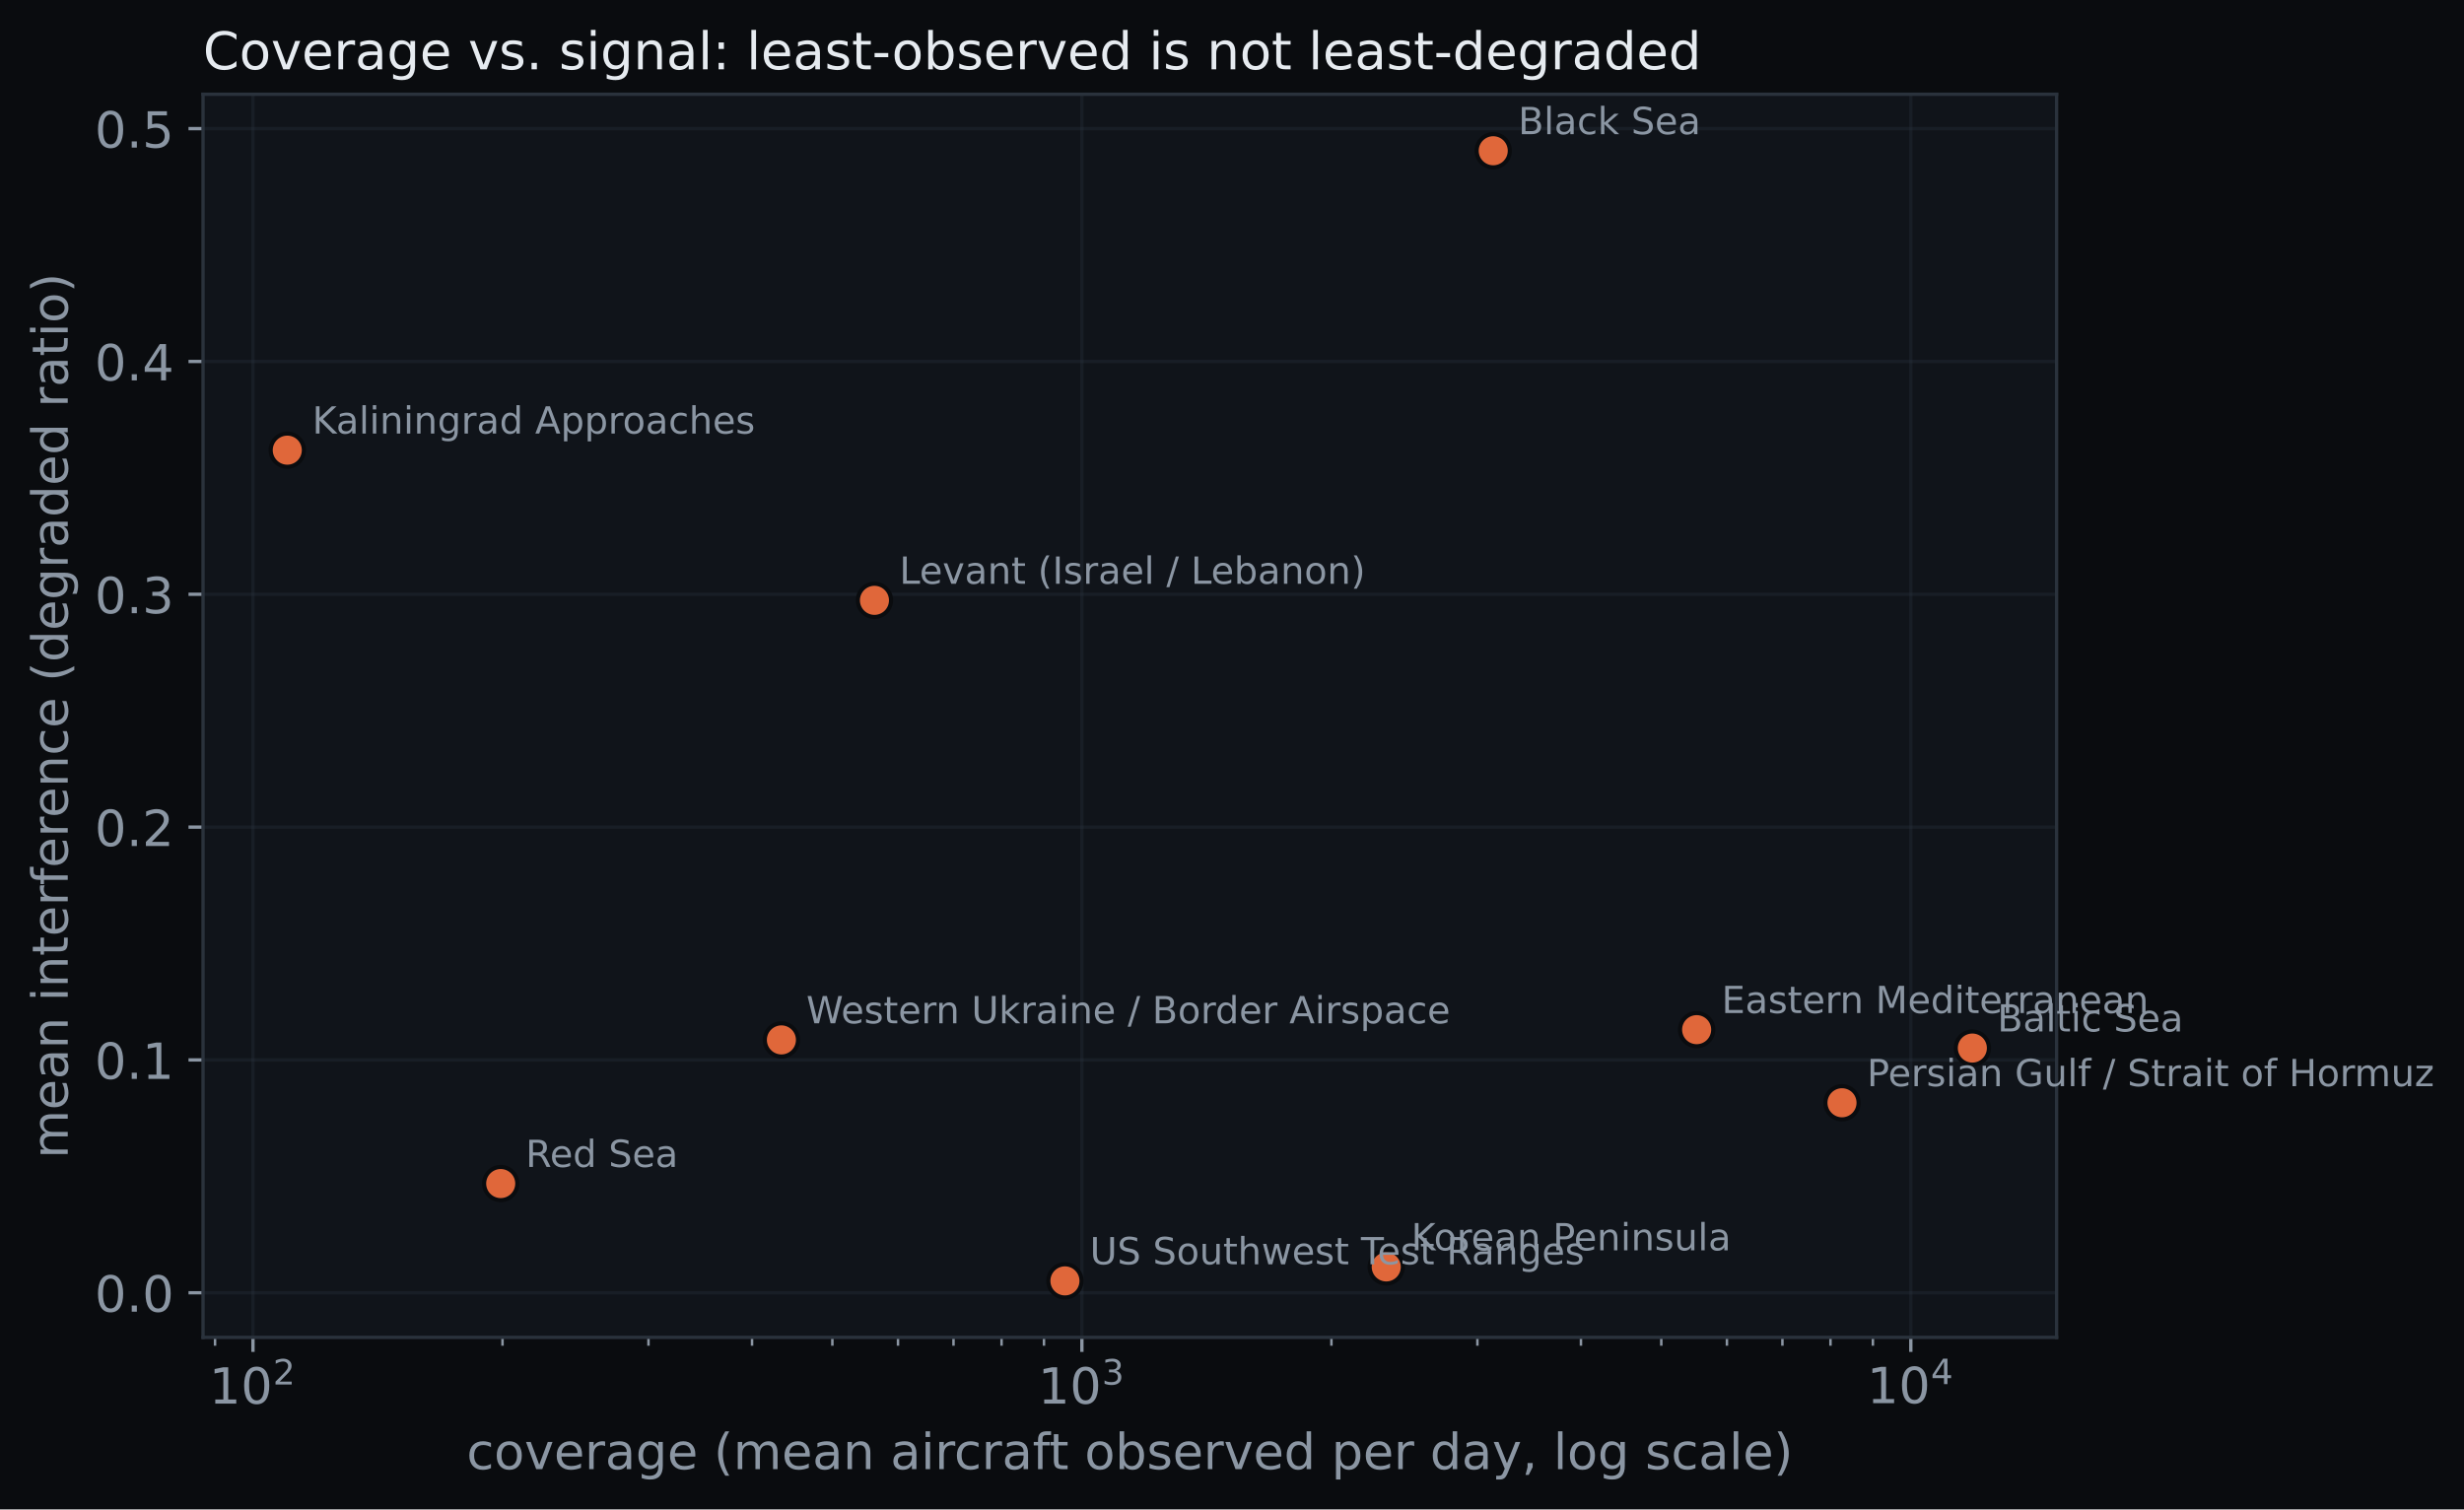
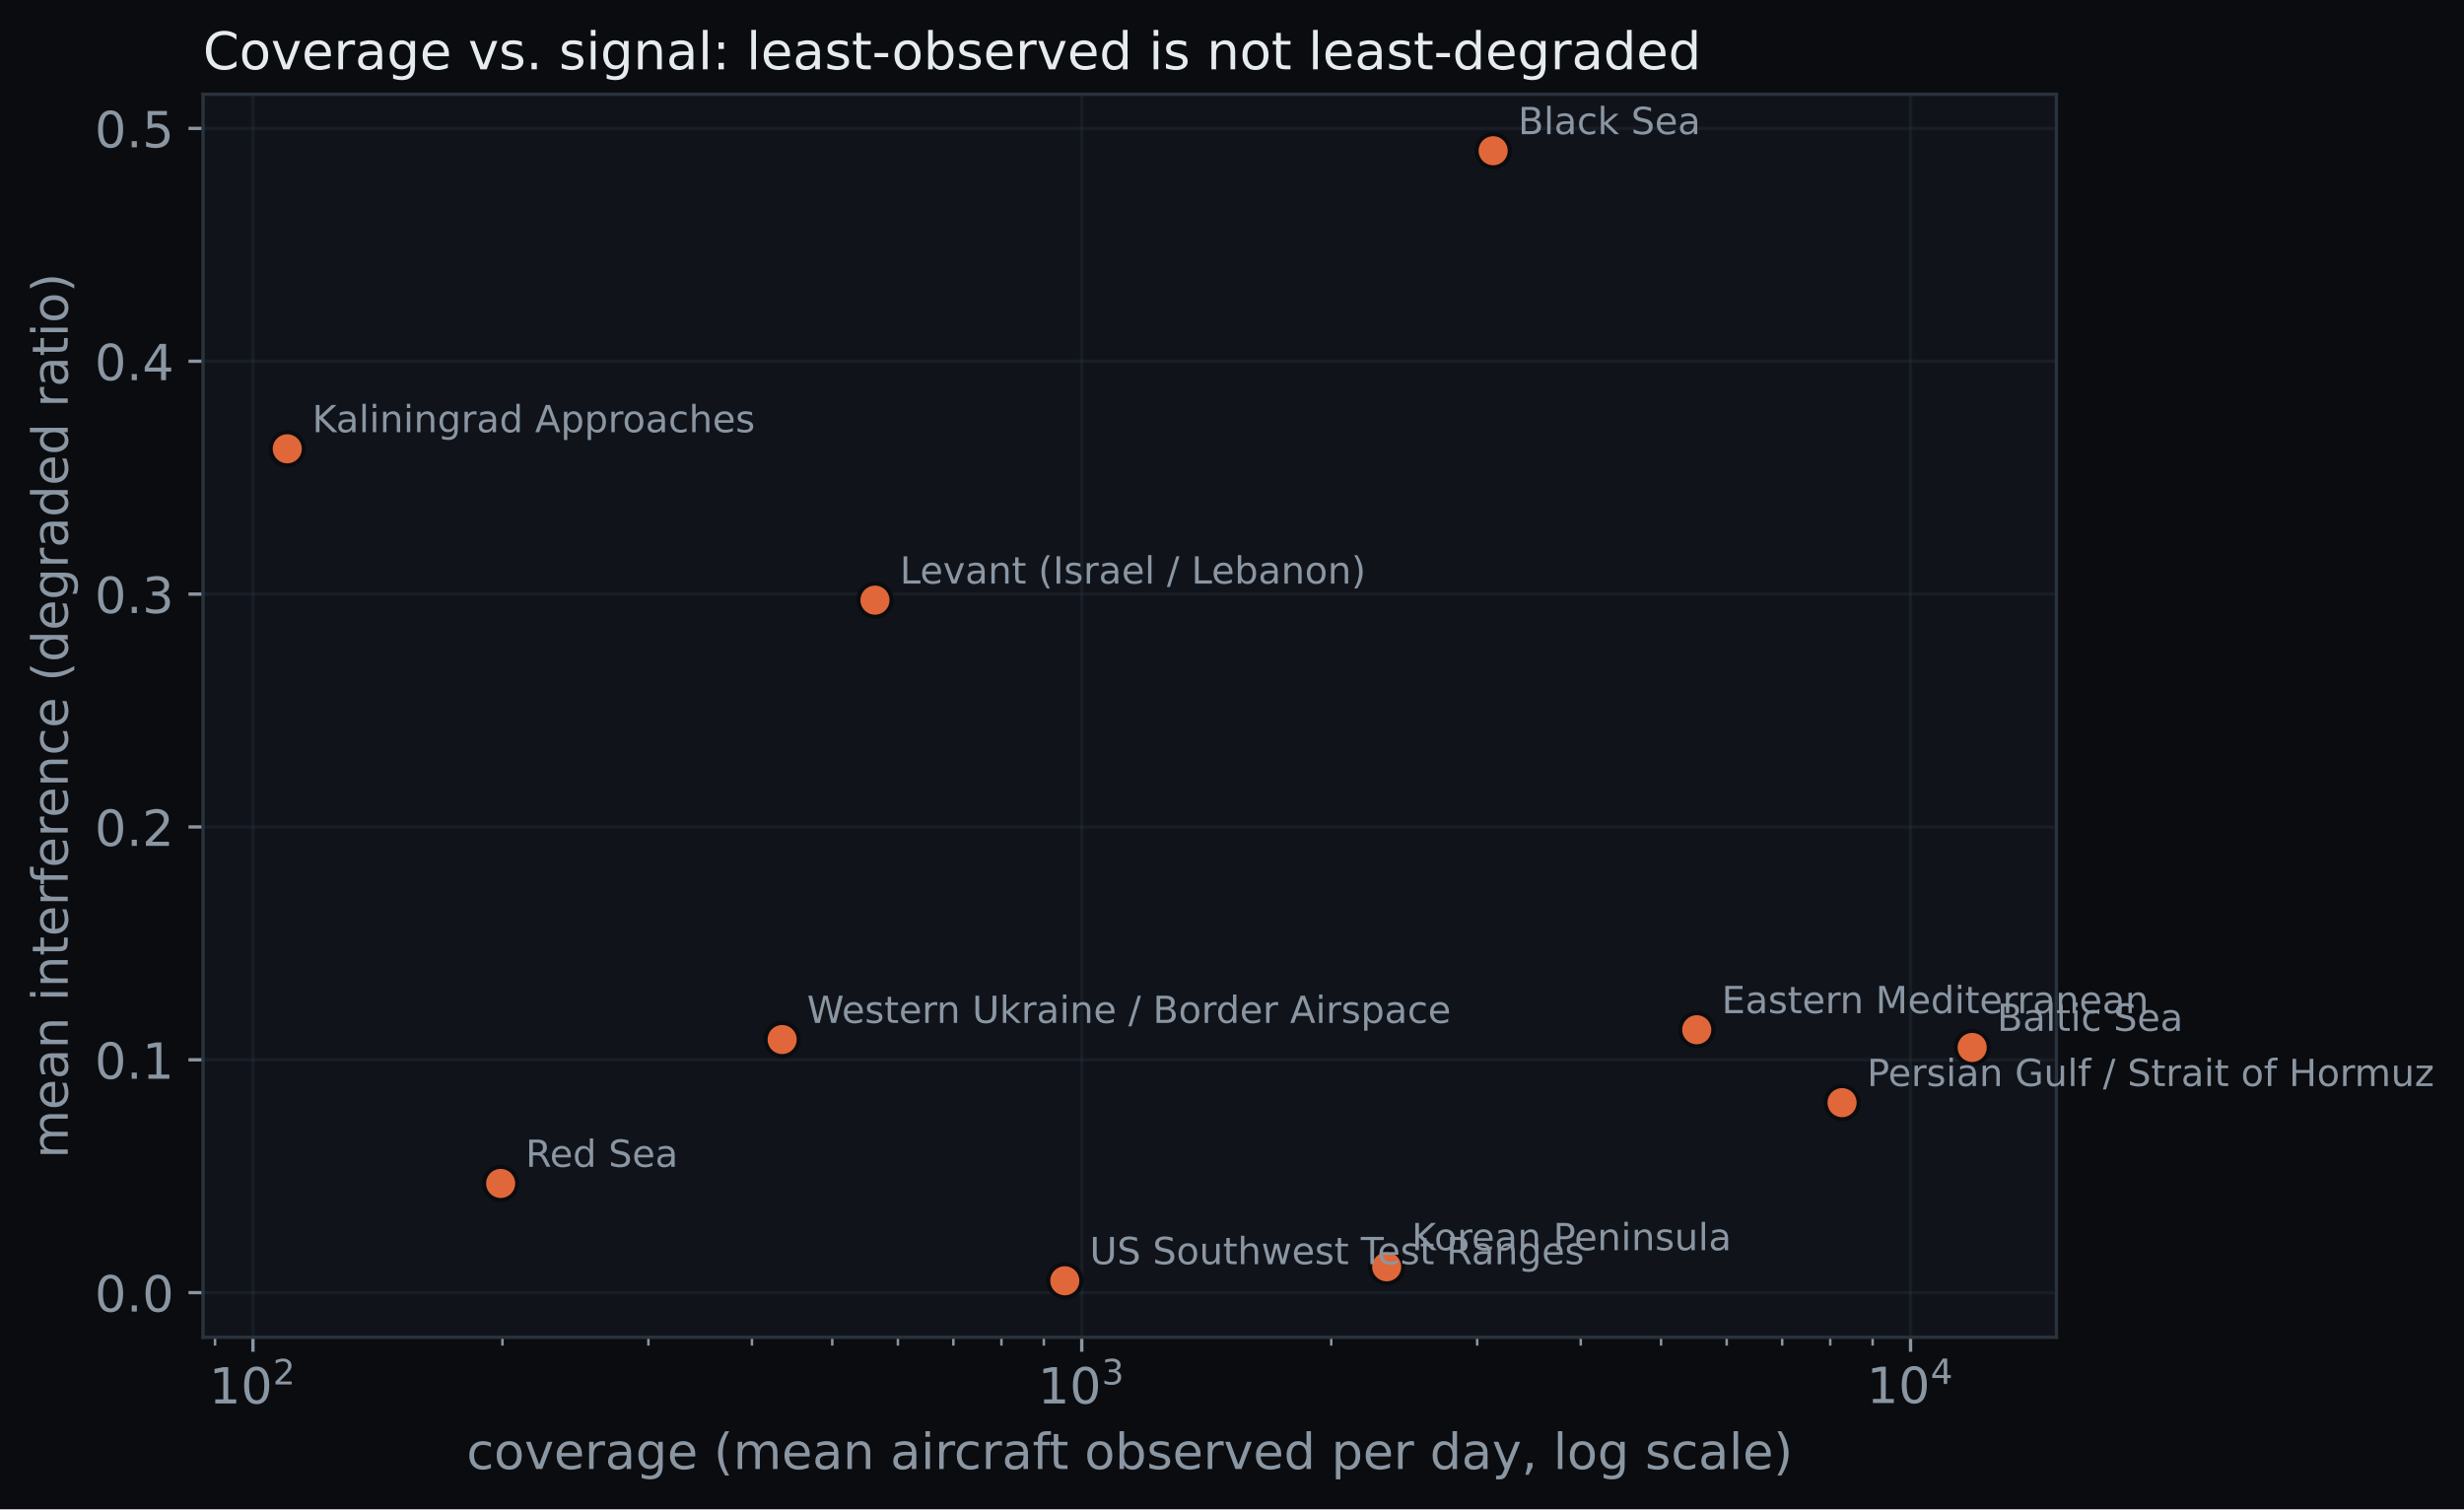
- <svg xmlns="http://www.w3.org/2000/svg" xmlns:xlink="http://www.w3.org/1999/xlink" width="593.412pt" height="363.502pt" viewBox="0 0 593.412 363.502" version="1.1">
+ <svg xmlns="http://www.w3.org/2000/svg" xmlns:xlink="http://www.w3.org/1999/xlink" width="593.465pt" height="363.502pt" viewBox="0 0 593.465 363.502" version="1.1">
  <defs>
    <style type="text/css">*{stroke-linejoin: round; stroke-linecap: butt}</style>
  </defs>
  <g id="figure_1">
    <g id="patch_1">
-       <path d="M 0 363.502  L 593.412 363.502  L 593.412 0  L 0 0  z " style="fill: #0a0c0f" />
+       <path d="M 0 363.502  L 593.465 363.502  L 593.465 0  L 0 0  z " style="fill: #0a0c0f" />
    </g>
    <g id="axes_1">
      <g id="patch_2">
        <path d="M 48.898 322.074  L 495.298 322.074  L 495.298 22.698  L 48.898 22.698  z " style="fill: #10141a" />
      </g>
      <g id="matplotlib.axis_1">
        <g id="xtick_1">
          <g id="line2d_1">
-             <path d="M 60.925 322.074  L 60.925 22.698  " clip-path="url(#paf89df1fa7)" style="fill: none; stroke: #2a323c; stroke-opacity: 0.35; stroke-width: 0.8; stroke-linecap: square" />
+             <path d="M 60.926 322.074  L 60.926 22.698  " clip-path="url(#p6d9814cded)" style="fill: none; stroke: #2a323c; stroke-opacity: 0.35; stroke-width: 0.8; stroke-linecap: square" />
          </g>
          <g id="line2d_2">
            <defs>
-               <path id="mc01989dd31" d="M 0 0  L 0 3.5  " style="stroke: #8b96a3; stroke-width: 0.8" />
+               <path id="mcc28cd9f10" d="M 0 0  L 0 3.5  " style="stroke: #8b96a3; stroke-width: 0.8" />
            </defs>
            <g>
-               <use xlink:href="#mc01989dd31" x="60.925" y="322.074" style="fill: #8b96a3; stroke: #8b96a3; stroke-width: 0.8" />
+               <use xlink:href="#mcc28cd9f10" x="60.926" y="322.074" style="fill: #8b96a3; stroke: #8b96a3; stroke-width: 0.8" />
            </g>
          </g>
          <g id="text_1">
-             <g style="fill: #8b96a3" transform="translate(50.36513 338.1922)">
+             <g style="fill: #8b96a3" transform="translate(50.36558 338.1922)">
              <text>
                <tspan x="0" y="-0.172" style="font-size: 12px; font-family: 'DejaVu Sans'; fill: #8b96a3">1</tspan>
                <tspan x="7.635" y="-0.172" style="font-size: 12px; font-family: 'DejaVu Sans'; fill: #8b96a3">0</tspan>
                <tspan x="15.384" y="-4.766" style="font-size: 8.4px; font-family: 'DejaVu Sans'; fill: #8b96a3">2</tspan>
              </text>
            </g>
          </g>
        </g>
        <g id="xtick_2">
          <g id="line2d_3">
-             <path d="M 260.556 322.074  L 260.556 22.698  " clip-path="url(#paf89df1fa7)" style="fill: none; stroke: #2a323c; stroke-opacity: 0.35; stroke-width: 0.8; stroke-linecap: square" />
+             <path d="M 260.546 322.074  L 260.546 22.698  " clip-path="url(#p6d9814cded)" style="fill: none; stroke: #2a323c; stroke-opacity: 0.35; stroke-width: 0.8; stroke-linecap: square" />
          </g>
          <g id="line2d_4">
            <g>
-               <use xlink:href="#mc01989dd31" x="260.556" y="322.074" style="fill: #8b96a3; stroke: #8b96a3; stroke-width: 0.8" />
+               <use xlink:href="#mcc28cd9f10" x="260.546" y="322.074" style="fill: #8b96a3; stroke: #8b96a3; stroke-width: 0.8" />
            </g>
          </g>
          <g id="text_2">
-             <g style="fill: #8b96a3" transform="translate(249.9964 338.1922)">
+             <g style="fill: #8b96a3" transform="translate(249.9861 338.1922)">
              <text>
                <tspan x="0" y="-0.172" style="font-size: 12px; font-family: 'DejaVu Sans'; fill: #8b96a3">1</tspan>
                <tspan x="7.635" y="-0.172" style="font-size: 12px; font-family: 'DejaVu Sans'; fill: #8b96a3">0</tspan>
                <tspan x="15.384" y="-4.766" style="font-size: 8.4px; font-family: 'DejaVu Sans'; fill: #8b96a3">3</tspan>
              </text>
            </g>
          </g>
        </g>
        <g id="xtick_3">
          <g id="line2d_5">
-             <path d="M 460.188 322.074  L 460.188 22.698  " clip-path="url(#paf89df1fa7)" style="fill: none; stroke: #2a323c; stroke-opacity: 0.35; stroke-width: 0.8; stroke-linecap: square" />
+             <path d="M 460.167 322.074  L 460.167 22.698  " clip-path="url(#p6d9814cded)" style="fill: none; stroke: #2a323c; stroke-opacity: 0.35; stroke-width: 0.8; stroke-linecap: square" />
          </g>
          <g id="line2d_6">
            <g>
-               <use xlink:href="#mc01989dd31" x="460.188" y="322.074" style="fill: #8b96a3; stroke: #8b96a3; stroke-width: 0.8" />
+               <use xlink:href="#mcc28cd9f10" x="460.167" y="322.074" style="fill: #8b96a3; stroke: #8b96a3; stroke-width: 0.8" />
            </g>
          </g>
          <g id="text_3">
-             <g style="fill: #8b96a3" transform="translate(449.6277 338.1922)">
+             <g style="fill: #8b96a3" transform="translate(449.6066 338.1922)">
              <text>
                <tspan x="0" y="-0.281" style="font-size: 12px; font-family: 'DejaVu Sans'; fill: #8b96a3">1</tspan>
                <tspan x="7.635" y="-0.281" style="font-size: 12px; font-family: 'DejaVu Sans'; fill: #8b96a3">0</tspan>
                <tspan x="15.384" y="-4.875" style="font-size: 8.4px; font-family: 'DejaVu Sans'; fill: #8b96a3">4</tspan>
              </text>
            </g>
          </g>
        </g>
        <g id="xtick_4">
          <g id="line2d_7">
            <defs>
-               <path id="meb4bcac013" d="M 0 0  L 0 2  " style="stroke: #8b96a3; stroke-width: 0.6" />
+               <path id="m427cebd946" d="M 0 0  L 0 2  " style="stroke: #8b96a3; stroke-width: 0.6" />
            </defs>
            <g>
-               <use xlink:href="#meb4bcac013" x="51.791" y="322.074" style="fill: #8b96a3; stroke: #8b96a3; stroke-width: 0.6" />
+               <use xlink:href="#m427cebd946" x="51.791" y="322.074" style="fill: #8b96a3; stroke: #8b96a3; stroke-width: 0.6" />
            </g>
          </g>
        </g>
        <g id="xtick_5">
          <g id="line2d_8">
            <g>
-               <use xlink:href="#meb4bcac013" x="121.02" y="322.074" style="fill: #8b96a3; stroke: #8b96a3; stroke-width: 0.6" />
+               <use xlink:href="#m427cebd946" x="121.017" y="322.074" style="fill: #8b96a3; stroke: #8b96a3; stroke-width: 0.6" />
            </g>
          </g>
        </g>
        <g id="xtick_6">
          <g id="line2d_9">
            <g>
-               <use xlink:href="#meb4bcac013" x="156.173" y="322.074" style="fill: #8b96a3; stroke: #8b96a3; stroke-width: 0.6" />
+               <use xlink:href="#m427cebd946" x="156.169" y="322.074" style="fill: #8b96a3; stroke: #8b96a3; stroke-width: 0.6" />
            </g>
          </g>
        </g>
        <g id="xtick_7">
          <g id="line2d_10">
            <g>
-               <use xlink:href="#meb4bcac013" x="181.115" y="322.074" style="fill: #8b96a3; stroke: #8b96a3; stroke-width: 0.6" />
+               <use xlink:href="#m427cebd946" x="181.109" y="322.074" style="fill: #8b96a3; stroke: #8b96a3; stroke-width: 0.6" />
            </g>
          </g>
        </g>
        <g id="xtick_8">
          <g id="line2d_11">
            <g>
-               <use xlink:href="#meb4bcac013" x="200.461" y="322.074" style="fill: #8b96a3; stroke: #8b96a3; stroke-width: 0.6" />
+               <use xlink:href="#m427cebd946" x="200.454" y="322.074" style="fill: #8b96a3; stroke: #8b96a3; stroke-width: 0.6" />
            </g>
          </g>
        </g>
        <g id="xtick_9">
          <g id="line2d_12">
            <g>
-               <use xlink:href="#meb4bcac013" x="216.268" y="322.074" style="fill: #8b96a3; stroke: #8b96a3; stroke-width: 0.6" />
+               <use xlink:href="#m427cebd946" x="216.261" y="322.074" style="fill: #8b96a3; stroke: #8b96a3; stroke-width: 0.6" />
            </g>
          </g>
        </g>
        <g id="xtick_10">
          <g id="line2d_13">
            <g>
-               <use xlink:href="#meb4bcac013" x="229.633" y="322.074" style="fill: #8b96a3; stroke: #8b96a3; stroke-width: 0.6" />
+               <use xlink:href="#m427cebd946" x="229.624" y="322.074" style="fill: #8b96a3; stroke: #8b96a3; stroke-width: 0.6" />
            </g>
          </g>
        </g>
        <g id="xtick_11">
          <g id="line2d_14">
            <g>
-               <use xlink:href="#meb4bcac013" x="241.21" y="322.074" style="fill: #8b96a3; stroke: #8b96a3; stroke-width: 0.6" />
+               <use xlink:href="#m427cebd946" x="241.201" y="322.074" style="fill: #8b96a3; stroke: #8b96a3; stroke-width: 0.6" />
            </g>
          </g>
        </g>
        <g id="xtick_12">
          <g id="line2d_15">
            <g>
-               <use xlink:href="#meb4bcac013" x="251.422" y="322.074" style="fill: #8b96a3; stroke: #8b96a3; stroke-width: 0.6" />
+               <use xlink:href="#m427cebd946" x="251.412" y="322.074" style="fill: #8b96a3; stroke: #8b96a3; stroke-width: 0.6" />
            </g>
          </g>
        </g>
        <g id="xtick_13">
          <g id="line2d_16">
            <g>
-               <use xlink:href="#meb4bcac013" x="320.651" y="322.074" style="fill: #8b96a3; stroke: #8b96a3; stroke-width: 0.6" />
+               <use xlink:href="#m427cebd946" x="320.638" y="322.074" style="fill: #8b96a3; stroke: #8b96a3; stroke-width: 0.6" />
            </g>
          </g>
        </g>
        <g id="xtick_14">
          <g id="line2d_17">
            <g>
-               <use xlink:href="#meb4bcac013" x="355.805" y="322.074" style="fill: #8b96a3; stroke: #8b96a3; stroke-width: 0.6" />
+               <use xlink:href="#m427cebd946" x="355.789" y="322.074" style="fill: #8b96a3; stroke: #8b96a3; stroke-width: 0.6" />
            </g>
          </g>
        </g>
        <g id="xtick_15">
          <g id="line2d_18">
            <g>
-               <use xlink:href="#meb4bcac013" x="380.746" y="322.074" style="fill: #8b96a3; stroke: #8b96a3; stroke-width: 0.6" />
+               <use xlink:href="#m427cebd946" x="380.73" y="322.074" style="fill: #8b96a3; stroke: #8b96a3; stroke-width: 0.6" />
            </g>
          </g>
        </g>
        <g id="xtick_16">
          <g id="line2d_19">
            <g>
-               <use xlink:href="#meb4bcac013" x="400.093" y="322.074" style="fill: #8b96a3; stroke: #8b96a3; stroke-width: 0.6" />
+               <use xlink:href="#m427cebd946" x="400.075" y="322.074" style="fill: #8b96a3; stroke: #8b96a3; stroke-width: 0.6" />
            </g>
          </g>
        </g>
        <g id="xtick_17">
          <g id="line2d_20">
            <g>
-               <use xlink:href="#meb4bcac013" x="415.9" y="322.074" style="fill: #8b96a3; stroke: #8b96a3; stroke-width: 0.6" />
+               <use xlink:href="#m427cebd946" x="415.881" y="322.074" style="fill: #8b96a3; stroke: #8b96a3; stroke-width: 0.6" />
            </g>
          </g>
        </g>
        <g id="xtick_18">
          <g id="line2d_21">
            <g>
-               <use xlink:href="#meb4bcac013" x="429.264" y="322.074" style="fill: #8b96a3; stroke: #8b96a3; stroke-width: 0.6" />
+               <use xlink:href="#m427cebd946" x="429.245" y="322.074" style="fill: #8b96a3; stroke: #8b96a3; stroke-width: 0.6" />
            </g>
          </g>
        </g>
        <g id="xtick_19">
          <g id="line2d_22">
            <g>
-               <use xlink:href="#meb4bcac013" x="440.841" y="322.074" style="fill: #8b96a3; stroke: #8b96a3; stroke-width: 0.6" />
+               <use xlink:href="#m427cebd946" x="440.821" y="322.074" style="fill: #8b96a3; stroke: #8b96a3; stroke-width: 0.6" />
            </g>
          </g>
        </g>
        <g id="xtick_20">
          <g id="line2d_23">
            <g>
-               <use xlink:href="#meb4bcac013" x="451.053" y="322.074" style="fill: #8b96a3; stroke: #8b96a3; stroke-width: 0.6" />
+               <use xlink:href="#m427cebd946" x="451.032" y="322.074" style="fill: #8b96a3; stroke: #8b96a3; stroke-width: 0.6" />
            </g>
          </g>
        </g>
        <g id="text_4">
          <text style="font-size: 12px; font-family: 'DejaVu Sans'; text-anchor: middle; fill: #8b96a3" x="272.098" y="353.806" transform="rotate(-0 272.0975 353.8059)">coverage (mean aircraft observed per day, log scale)</text>
        </g>
      </g>
      <g id="matplotlib.axis_2">
        <g id="ytick_1">
          <g id="line2d_24">
-             <path d="M 48.898 311.326  L 495.298 311.326  " clip-path="url(#paf89df1fa7)" style="fill: none; stroke: #2a323c; stroke-opacity: 0.35; stroke-width: 0.8; stroke-linecap: square" />
+             <path d="M 48.898 311.326  L 495.298 311.326  " clip-path="url(#p6d9814cded)" style="fill: none; stroke: #2a323c; stroke-opacity: 0.35; stroke-width: 0.8; stroke-linecap: square" />
          </g>
          <g id="line2d_25">
            <defs>
-               <path id="mc46088529c" d="M 0 0  L -3.5 0  " style="stroke: #8b96a3; stroke-width: 0.8" />
+               <path id="ma249cf7254" d="M 0 0  L -3.5 0  " style="stroke: #8b96a3; stroke-width: 0.8" />
            </defs>
            <g>
-               <use xlink:href="#mc46088529c" x="48.898" y="311.326" style="fill: #8b96a3; stroke: #8b96a3; stroke-width: 0.8" />
+               <use xlink:href="#ma249cf7254" x="48.898" y="311.326" style="fill: #8b96a3; stroke: #8b96a3; stroke-width: 0.8" />
            </g>
          </g>
          <g id="text_5">
-             <text style="font-size: 12px; font-family: 'DejaVu Sans'; text-anchor: end; fill: #8b96a3" x="41.898" y="315.885" transform="rotate(-0 41.8975 315.8846)">0.0</text>
+             <text style="font-size: 12px; font-family: 'DejaVu Sans'; text-anchor: end; fill: #8b96a3" x="41.898" y="315.885" transform="rotate(-0 41.8975 315.8852)">0.0</text>
          </g>
        </g>
        <g id="ytick_2">
          <g id="line2d_26">
-             <path d="M 48.898 255.256  L 495.298 255.256  " clip-path="url(#paf89df1fa7)" style="fill: none; stroke: #2a323c; stroke-opacity: 0.35; stroke-width: 0.8; stroke-linecap: square" />
+             <path d="M 48.898 255.245  L 495.298 255.245  " clip-path="url(#p6d9814cded)" style="fill: none; stroke: #2a323c; stroke-opacity: 0.35; stroke-width: 0.8; stroke-linecap: square" />
          </g>
          <g id="line2d_27">
            <g>
-               <use xlink:href="#mc46088529c" x="48.898" y="255.256" style="fill: #8b96a3; stroke: #8b96a3; stroke-width: 0.8" />
+               <use xlink:href="#ma249cf7254" x="48.898" y="255.245" style="fill: #8b96a3; stroke: #8b96a3; stroke-width: 0.8" />
            </g>
          </g>
          <g id="text_6">
-             <text style="font-size: 12px; font-family: 'DejaVu Sans'; text-anchor: end; fill: #8b96a3" x="41.898" y="259.815" transform="rotate(-0 41.8975 259.8154)">0.1</text>
+             <text style="font-size: 12px; font-family: 'DejaVu Sans'; text-anchor: end; fill: #8b96a3" x="41.898" y="259.804" transform="rotate(-0 41.8975 259.8045)">0.1</text>
          </g>
        </g>
        <g id="ytick_3">
          <g id="line2d_28">
-             <path d="M 48.898 199.187  L 495.298 199.187  " clip-path="url(#paf89df1fa7)" style="fill: none; stroke: #2a323c; stroke-opacity: 0.35; stroke-width: 0.8; stroke-linecap: square" />
+             <path d="M 48.898 199.165  L 495.298 199.165  " clip-path="url(#p6d9814cded)" style="fill: none; stroke: #2a323c; stroke-opacity: 0.35; stroke-width: 0.8; stroke-linecap: square" />
          </g>
          <g id="line2d_29">
            <g>
-               <use xlink:href="#mc46088529c" x="48.898" y="199.187" style="fill: #8b96a3; stroke: #8b96a3; stroke-width: 0.8" />
+               <use xlink:href="#ma249cf7254" x="48.898" y="199.165" style="fill: #8b96a3; stroke: #8b96a3; stroke-width: 0.8" />
            </g>
          </g>
          <g id="text_7">
-             <text style="font-size: 12px; font-family: 'DejaVu Sans'; text-anchor: end; fill: #8b96a3" x="41.898" y="203.746" transform="rotate(-0 41.8975 203.7462)">0.2</text>
+             <text style="font-size: 12px; font-family: 'DejaVu Sans'; text-anchor: end; fill: #8b96a3" x="41.898" y="203.724" transform="rotate(-0 41.8975 203.7237)">0.2</text>
          </g>
        </g>
        <g id="ytick_4">
          <g id="line2d_30">
-             <path d="M 48.898 143.118  L 495.298 143.118  " clip-path="url(#paf89df1fa7)" style="fill: none; stroke: #2a323c; stroke-opacity: 0.35; stroke-width: 0.8; stroke-linecap: square" />
+             <path d="M 48.898 143.084  L 495.298 143.084  " clip-path="url(#p6d9814cded)" style="fill: none; stroke: #2a323c; stroke-opacity: 0.35; stroke-width: 0.8; stroke-linecap: square" />
          </g>
          <g id="line2d_31">
            <g>
-               <use xlink:href="#mc46088529c" x="48.898" y="143.118" style="fill: #8b96a3; stroke: #8b96a3; stroke-width: 0.8" />
+               <use xlink:href="#ma249cf7254" x="48.898" y="143.084" style="fill: #8b96a3; stroke: #8b96a3; stroke-width: 0.8" />
            </g>
          </g>
          <g id="text_8">
-             <text style="font-size: 12px; font-family: 'DejaVu Sans'; text-anchor: end; fill: #8b96a3" x="41.898" y="147.677" transform="rotate(-0 41.8975 147.677)">0.3</text>
+             <text style="font-size: 12px; font-family: 'DejaVu Sans'; text-anchor: end; fill: #8b96a3" x="41.898" y="147.643" transform="rotate(-0 41.8975 147.6429)">0.3</text>
          </g>
        </g>
        <g id="ytick_5">
          <g id="line2d_32">
-             <path d="M 48.898 87.049  L 495.298 87.049  " clip-path="url(#paf89df1fa7)" style="fill: none; stroke: #2a323c; stroke-opacity: 0.35; stroke-width: 0.8; stroke-linecap: square" />
+             <path d="M 48.898 87.003  L 495.298 87.003  " clip-path="url(#p6d9814cded)" style="fill: none; stroke: #2a323c; stroke-opacity: 0.35; stroke-width: 0.8; stroke-linecap: square" />
          </g>
          <g id="line2d_33">
            <g>
-               <use xlink:href="#mc46088529c" x="48.898" y="87.049" style="fill: #8b96a3; stroke: #8b96a3; stroke-width: 0.8" />
+               <use xlink:href="#ma249cf7254" x="48.898" y="87.003" style="fill: #8b96a3; stroke: #8b96a3; stroke-width: 0.8" />
            </g>
          </g>
          <g id="text_9">
-             <text style="font-size: 12px; font-family: 'DejaVu Sans'; text-anchor: end; fill: #8b96a3" x="41.898" y="91.608" transform="rotate(-0 41.8975 91.60775)">0.4</text>
+             <text style="font-size: 12px; font-family: 'DejaVu Sans'; text-anchor: end; fill: #8b96a3" x="41.898" y="91.562" transform="rotate(-0 41.8975 91.56213)">0.4</text>
          </g>
        </g>
        <g id="ytick_6">
          <g id="line2d_34">
-             <path d="M 48.898 30.979  L 495.298 30.979  " clip-path="url(#paf89df1fa7)" style="fill: none; stroke: #2a323c; stroke-opacity: 0.35; stroke-width: 0.8; stroke-linecap: square" />
+             <path d="M 48.898 30.922  L 495.298 30.922  " clip-path="url(#p6d9814cded)" style="fill: none; stroke: #2a323c; stroke-opacity: 0.35; stroke-width: 0.8; stroke-linecap: square" />
          </g>
          <g id="line2d_35">
            <g>
-               <use xlink:href="#mc46088529c" x="48.898" y="30.979" style="fill: #8b96a3; stroke: #8b96a3; stroke-width: 0.8" />
+               <use xlink:href="#ma249cf7254" x="48.898" y="30.922" style="fill: #8b96a3; stroke: #8b96a3; stroke-width: 0.8" />
            </g>
          </g>
          <g id="text_10">
-             <text style="font-size: 12px; font-family: 'DejaVu Sans'; text-anchor: end; fill: #8b96a3" x="41.898" y="35.539" transform="rotate(-0 41.8975 35.53853)">0.5</text>
+             <text style="font-size: 12px; font-family: 'DejaVu Sans'; text-anchor: end; fill: #8b96a3" x="41.898" y="35.481" transform="rotate(-0 41.8975 35.48136)">0.5</text>
          </g>
        </g>
        <g id="text_11">
          <text style="font-size: 12px; font-family: 'DejaVu Sans'; text-anchor: middle; fill: #8b96a3" x="16.318" y="172.386" transform="rotate(-90 16.31812 172.386)">mean interference (degraded ratio)</text>
        </g>
      </g>
      <g id="line2d_36">
        <defs>
-           <path id="mcf69cf4f96" d="M 0 4  C 1.061 4 2.078 3.579 2.828 2.828  C 3.579 2.078 4 1.061 4 0  C 4 -1.061 3.579 -2.078 2.828 -2.828  C 2.078 -3.579 1.061 -4 0 -4  C -1.061 -4 -2.078 -3.579 -2.828 -2.828  C -3.579 -2.078 -4 -1.061 -4 0  C -4 1.061 -3.579 2.078 -2.828 2.828  C -2.078 3.579 -1.061 4 0 4  z " style="stroke: #0a0c0f" />
+           <path id="m5439c3cbda" d="M 0 4  C 1.061 4 2.078 3.579 2.828 2.828  C 3.579 2.078 4 1.061 4 0  C 4 -1.061 3.579 -2.078 2.828 -2.828  C 2.078 -3.579 1.061 -4 0 -4  C -1.061 -4 -2.078 -3.579 -2.828 -2.828  C -3.579 -2.078 -4 -1.061 -4 0  C -4 1.061 -3.579 2.078 -2.828 2.828  C -2.078 3.579 -1.061 4 0 4  z " style="stroke: #0a0c0f" />
        </defs>
-         <g clip-path="url(#paf89df1fa7)">
-           <use xlink:href="#mcf69cf4f96" x="475.007" y="252.397" style="fill: #e0673a; stroke: #0a0c0f" />
+         <g clip-path="url(#p6d9814cded)">
+           <use xlink:href="#m5439c3cbda" x="475.007" y="252.273" style="fill: #e0673a; stroke: #0a0c0f" />
        </g>
      </g>
      <g id="line2d_37">
-         <g clip-path="url(#paf89df1fa7)">
-           <use xlink:href="#mcf69cf4f96" x="359.621" y="36.306" style="fill: #e0673a; stroke: #0a0c0f" />
+         <g clip-path="url(#p6d9814cded)">
+           <use xlink:href="#m5439c3cbda" x="359.633" y="36.306" style="fill: #e0673a; stroke: #0a0c0f" />
        </g>
      </g>
      <g id="line2d_38">
-         <g clip-path="url(#paf89df1fa7)">
-           <use xlink:href="#mcf69cf4f96" x="408.608" y="247.967" style="fill: #e0673a; stroke: #0a0c0f" />
+         <g clip-path="url(#p6d9814cded)">
+           <use xlink:href="#m5439c3cbda" x="408.668" y="248.011" style="fill: #e0673a; stroke: #0a0c0f" />
        </g>
      </g>
      <g id="line2d_39">
-         <g clip-path="url(#paf89df1fa7)">
-           <use xlink:href="#mcf69cf4f96" x="69.188" y="108.411" style="fill: #e0673a; stroke: #0a0c0f" />
+         <g clip-path="url(#p6d9814cded)">
+           <use xlink:href="#m5439c3cbda" x="69.188" y="108.089" style="fill: #e0673a; stroke: #0a0c0f" />
        </g>
      </g>
      <g id="line2d_40">
-         <g clip-path="url(#paf89df1fa7)">
-           <use xlink:href="#mcf69cf4f96" x="333.855" y="305.102" style="fill: #e0673a; stroke: #0a0c0f" />
+         <g clip-path="url(#p6d9814cded)">
+           <use xlink:href="#m5439c3cbda" x="333.989" y="305.101" style="fill: #e0673a; stroke: #0a0c0f" />
        </g>
      </g>
      <g id="line2d_41">
-         <g clip-path="url(#paf89df1fa7)">
-           <use xlink:href="#mcf69cf4f96" x="210.596" y="144.576" style="fill: #e0673a; stroke: #0a0c0f" />
+         <g clip-path="url(#p6d9814cded)">
+           <use xlink:href="#m5439c3cbda" x="210.742" y="144.542" style="fill: #e0673a; stroke: #0a0c0f" />
        </g>
      </g>
      <g id="line2d_42">
-         <g clip-path="url(#paf89df1fa7)">
-           <use xlink:href="#mcf69cf4f96" x="443.614" y="265.573" style="fill: #e0673a; stroke: #0a0c0f" />
+         <g clip-path="url(#p6d9814cded)">
+           <use xlink:href="#m5439c3cbda" x="443.668" y="265.564" style="fill: #e0673a; stroke: #0a0c0f" />
        </g>
      </g>
      <g id="line2d_43">
-         <g clip-path="url(#paf89df1fa7)">
-           <use xlink:href="#mcf69cf4f96" x="120.586" y="285.029" style="fill: #e0673a; stroke: #0a0c0f" />
+         <g clip-path="url(#p6d9814cded)">
+           <use xlink:href="#m5439c3cbda" x="120.583" y="285.024" style="fill: #e0673a; stroke: #0a0c0f" />
        </g>
      </g>
      <g id="line2d_44">
-         <g clip-path="url(#paf89df1fa7)">
-           <use xlink:href="#mcf69cf4f96" x="188.188" y="250.434" style="fill: #e0673a; stroke: #0a0c0f" />
+         <g clip-path="url(#p6d9814cded)">
+           <use xlink:href="#m5439c3cbda" x="188.381" y="250.366" style="fill: #e0673a; stroke: #0a0c0f" />
        </g>
      </g>
      <g id="line2d_45">
-         <g clip-path="url(#paf89df1fa7)">
-           <use xlink:href="#mcf69cf4f96" x="256.474" y="308.466" style="fill: #e0673a; stroke: #0a0c0f" />
+         <g clip-path="url(#p6d9814cded)">
+           <use xlink:href="#m5439c3cbda" x="256.464" y="308.466" style="fill: #e0673a; stroke: #0a0c0f" />
        </g>
      </g>
      <g id="patch_3">
        <path d="M 48.898 322.074  L 48.898 22.698  " style="fill: none; stroke: #2a323c; stroke-width: 0.8; stroke-linejoin: miter; stroke-linecap: square" />
      </g>
      <g id="patch_4">
        <path d="M 495.298 322.074  L 495.298 22.698  " style="fill: none; stroke: #2a323c; stroke-width: 0.8; stroke-linejoin: miter; stroke-linecap: square" />
      </g>
      <g id="patch_5">
        <path d="M 48.898 322.074  L 495.298 322.074  " style="fill: none; stroke: #2a323c; stroke-width: 0.8; stroke-linejoin: miter; stroke-linecap: square" />
      </g>
      <g id="patch_6">
        <path d="M 48.898 22.698  L 495.298 22.698  " style="fill: none; stroke: #2a323c; stroke-width: 0.8; stroke-linejoin: miter; stroke-linecap: square" />
      </g>
      <g id="text_12">
-         <text style="font-size: 9px; font-family: 'DejaVu Sans'; text-anchor: start; fill: #8b96a3" x="481.007" y="248.397" transform="rotate(-0 481.0066 248.3968)">Baltic Sea</text>
+         <text style="font-size: 9px; font-family: 'DejaVu Sans'; text-anchor: start; fill: #8b96a3" x="481.007" y="248.273" transform="rotate(-0 481.0066 248.2731)">Baltic Sea</text>
      </g>
      <g id="text_13">
-         <text style="font-size: 9px; font-family: 'DejaVu Sans'; text-anchor: start; fill: #8b96a3" x="365.621" y="32.306" transform="rotate(-0 365.621 32.30605)">Black Sea</text>
+         <text style="font-size: 9px; font-family: 'DejaVu Sans'; text-anchor: start; fill: #8b96a3" x="365.633" y="32.306" transform="rotate(-0 365.6329 32.30605)">Black Sea</text>
      </g>
      <g id="text_14">
-         <text style="font-size: 9px; font-family: 'DejaVu Sans'; text-anchor: start; fill: #8b96a3" x="414.608" y="243.967" transform="rotate(-0 414.6078 243.9674)">Eastern Mediterranean</text>
+         <text style="font-size: 9px; font-family: 'DejaVu Sans'; text-anchor: start; fill: #8b96a3" x="414.668" y="244.011" transform="rotate(-0 414.6681 244.011)">Eastern Mediterranean</text>
      </g>
      <g id="text_15">
-         <text style="font-size: 9px; font-family: 'DejaVu Sans'; text-anchor: start; fill: #8b96a3" x="75.188" y="104.411" transform="rotate(-0 75.18841 104.4111)">Kaliningrad Approaches</text>
+         <text style="font-size: 9px; font-family: 'DejaVu Sans'; text-anchor: start; fill: #8b96a3" x="75.188" y="104.089" transform="rotate(-0 75.18841 104.0894)">Kaliningrad Approaches</text>
      </g>
      <g id="text_16">
-         <text style="font-size: 9px; font-family: 'DejaVu Sans'; text-anchor: start; fill: #8b96a3" x="339.855" y="301.102" transform="rotate(-0 339.855 301.1019)">Korean Peninsula</text>
+         <text style="font-size: 9px; font-family: 'DejaVu Sans'; text-anchor: start; fill: #8b96a3" x="339.989" y="301.101" transform="rotate(-0 339.9894 301.1012)">Korean Peninsula</text>
      </g>
      <g id="text_17">
-         <text style="font-size: 9px; font-family: 'DejaVu Sans'; text-anchor: start; fill: #8b96a3" x="216.596" y="140.576" transform="rotate(-0 216.596 140.5757)">Levant (Israel / Lebanon)</text>
+         <text style="font-size: 9px; font-family: 'DejaVu Sans'; text-anchor: start; fill: #8b96a3" x="216.742" y="140.542" transform="rotate(-0 216.7425 140.5419)">Levant (Israel / Lebanon)</text>
      </g>
      <g id="text_18">
-         <text style="font-size: 9px; font-family: 'DejaVu Sans'; text-anchor: start; fill: #8b96a3" x="449.614" y="261.573" transform="rotate(-0 449.6144 261.5731)">Persian Gulf / Strait of Hormuz</text>
+         <text style="font-size: 9px; font-family: 'DejaVu Sans'; text-anchor: start; fill: #8b96a3" x="449.668" y="261.564" transform="rotate(-0 449.6676 261.5643)">Persian Gulf / Strait of Hormuz</text>
      </g>
      <g id="text_19">
-         <text style="font-size: 9px; font-family: 'DejaVu Sans'; text-anchor: start; fill: #8b96a3" x="126.586" y="281.029" transform="rotate(-0 126.5856 281.0291)">Red Sea</text>
+         <text style="font-size: 9px; font-family: 'DejaVu Sans'; text-anchor: start; fill: #8b96a3" x="126.583" y="281.024" transform="rotate(-0 126.5828 281.0243)">Red Sea</text>
      </g>
      <g id="text_20">
-         <text style="font-size: 9px; font-family: 'DejaVu Sans'; text-anchor: start; fill: #8b96a3" x="194.188" y="246.434" transform="rotate(-0 194.188 246.4344)">Western Ukraine / Border Airspace</text>
+         <text style="font-size: 9px; font-family: 'DejaVu Sans'; text-anchor: start; fill: #8b96a3" x="194.381" y="246.366" transform="rotate(-0 194.3811 246.3664)">Western Ukraine / Border Airspace</text>
      </g>
      <g id="text_21">
-         <text style="font-size: 9px; font-family: 'DejaVu Sans'; text-anchor: start; fill: #8b96a3" x="262.474" y="304.466" transform="rotate(-0 262.4736 304.466)">US Southwest Test Ranges</text>
+         <text style="font-size: 9px; font-family: 'DejaVu Sans'; text-anchor: start; fill: #8b96a3" x="262.464" y="304.466" transform="rotate(-0 262.4635 304.466)">US Southwest Test Ranges</text>
      </g>
      <g id="text_22">
        <text style="font-size: 12.5px; font-family: 'DejaVu Sans'; text-anchor: start; fill: #e6ebf0" x="48.898" y="16.698" transform="rotate(-0 48.8975 16.69805)">Coverage vs. signal: least-observed is not least-degraded</text>
      </g>
    </g>
  </g>
  <defs>
-     <clipPath id="paf89df1fa7">
+     <clipPath id="p6d9814cded">
      <rect x="48.898" y="22.698" width="446.4" height="299.376" />
    </clipPath>
  </defs>
</svg>
